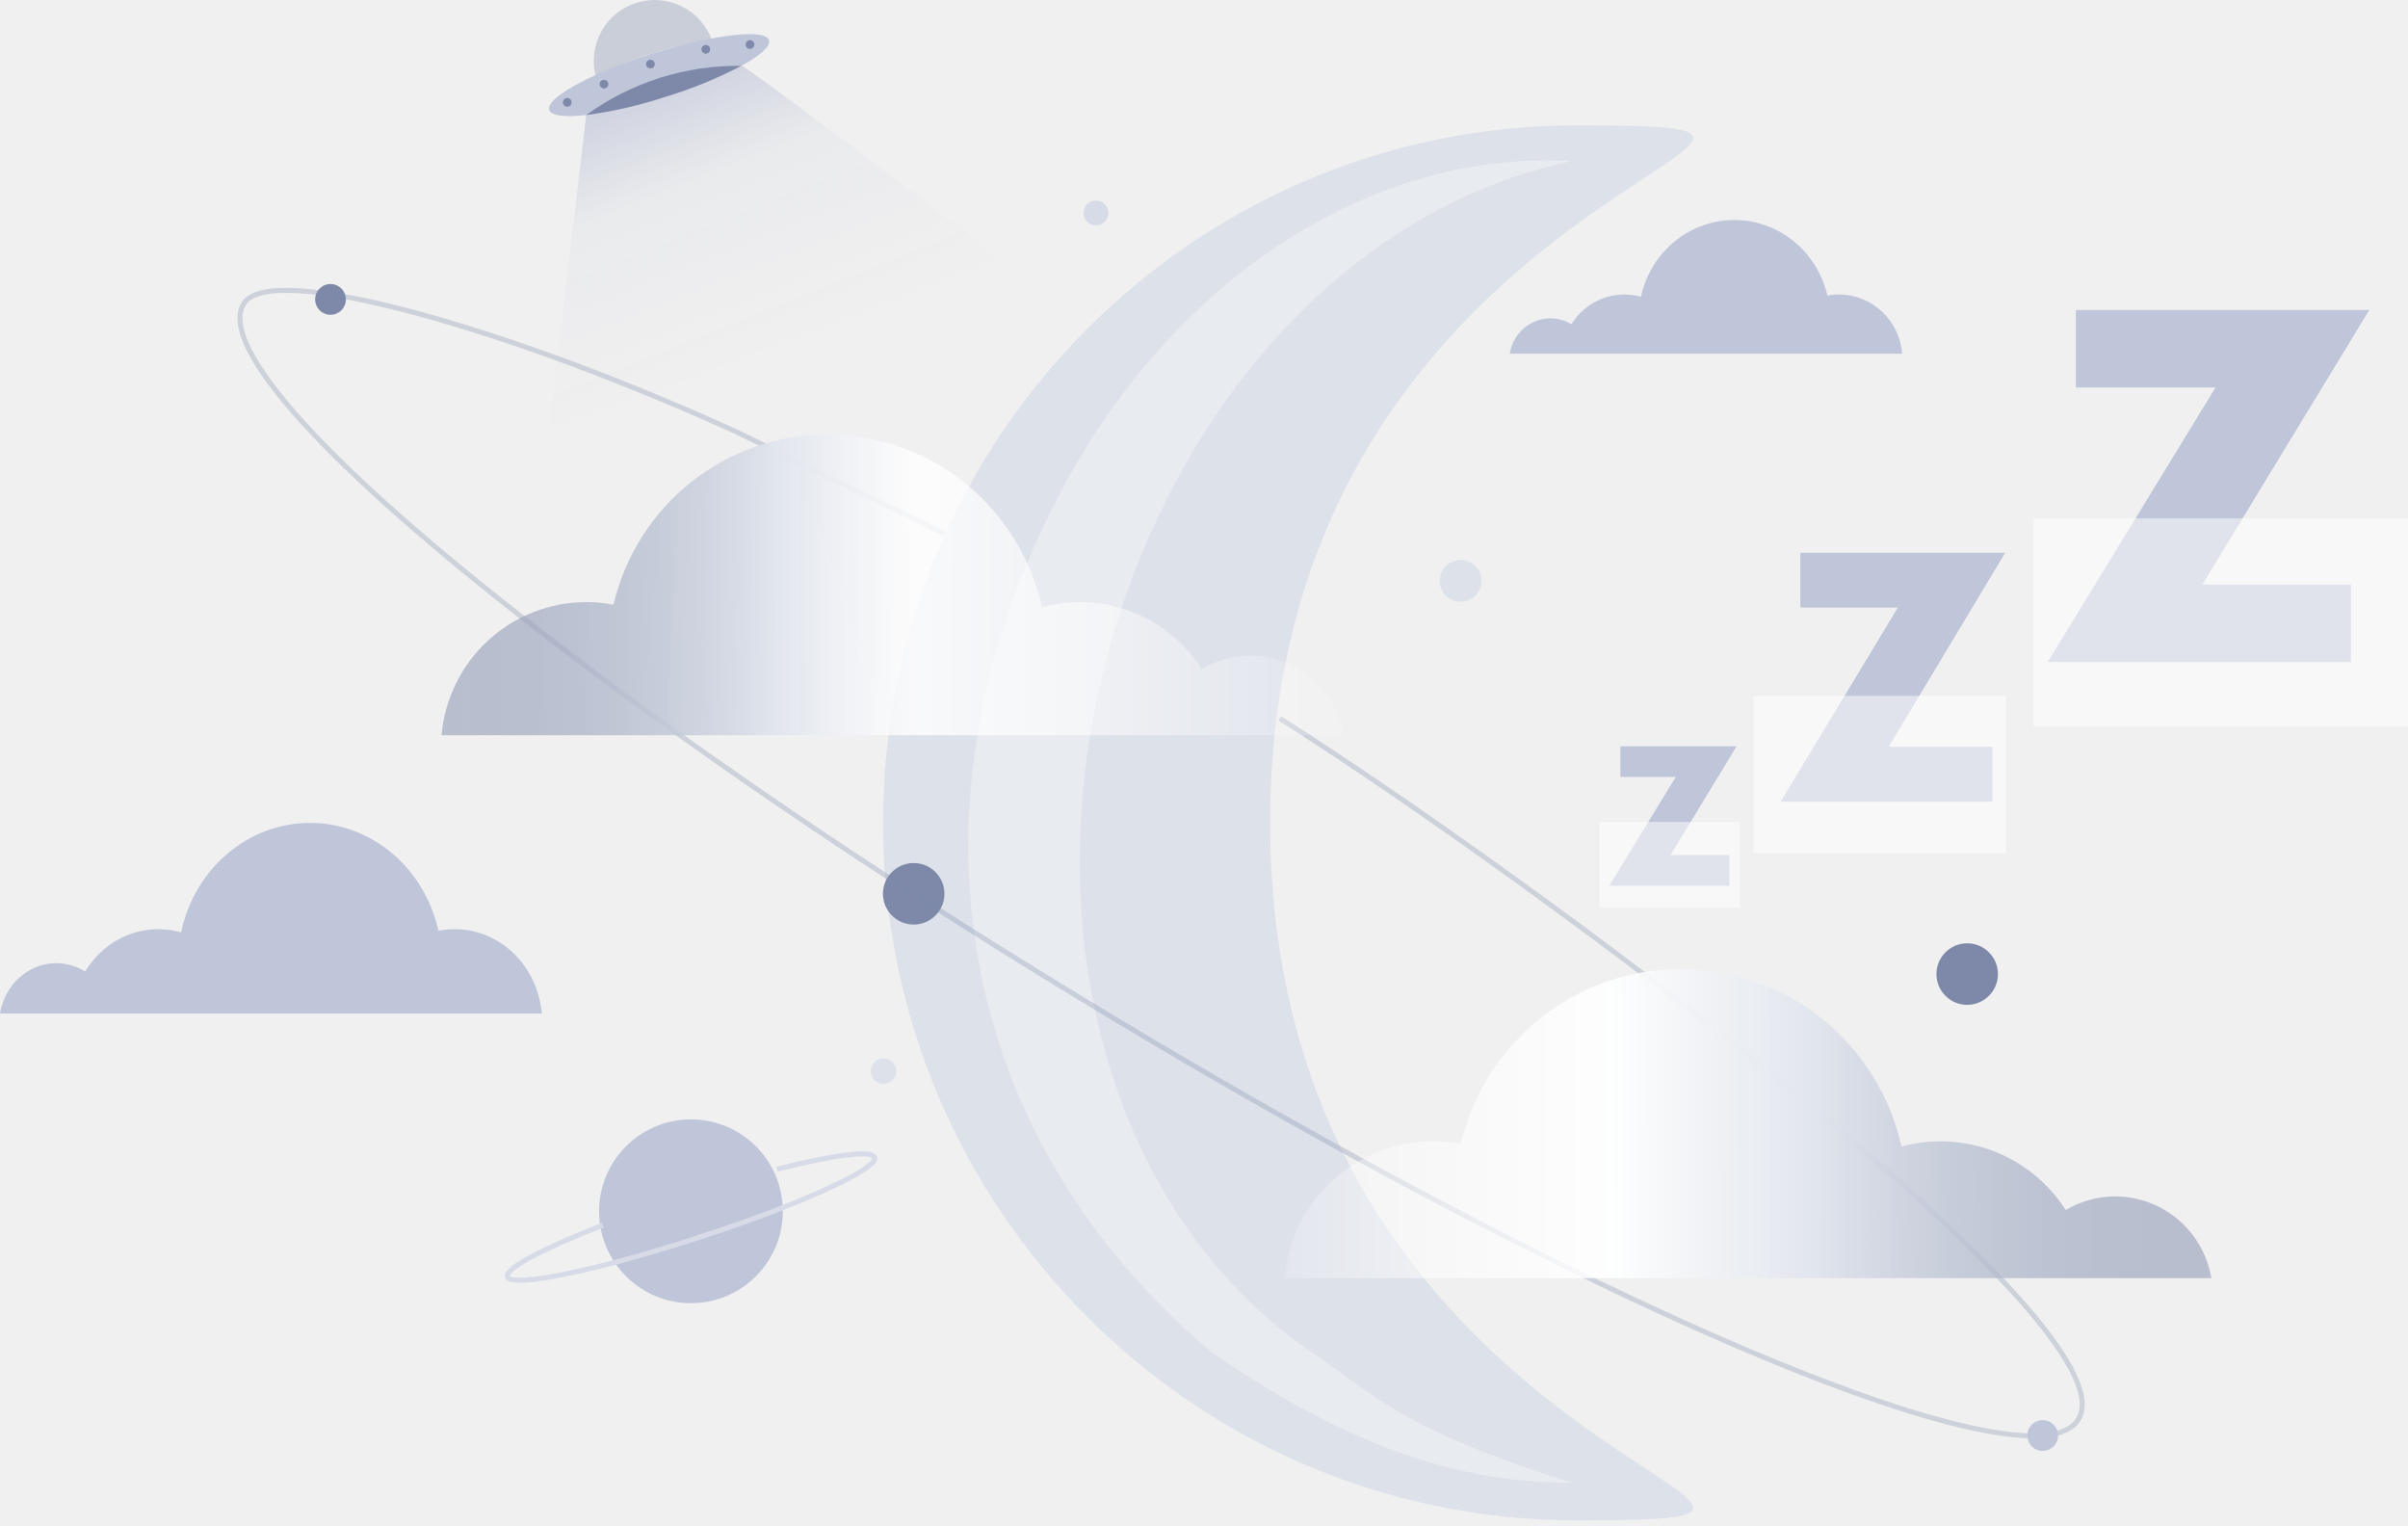
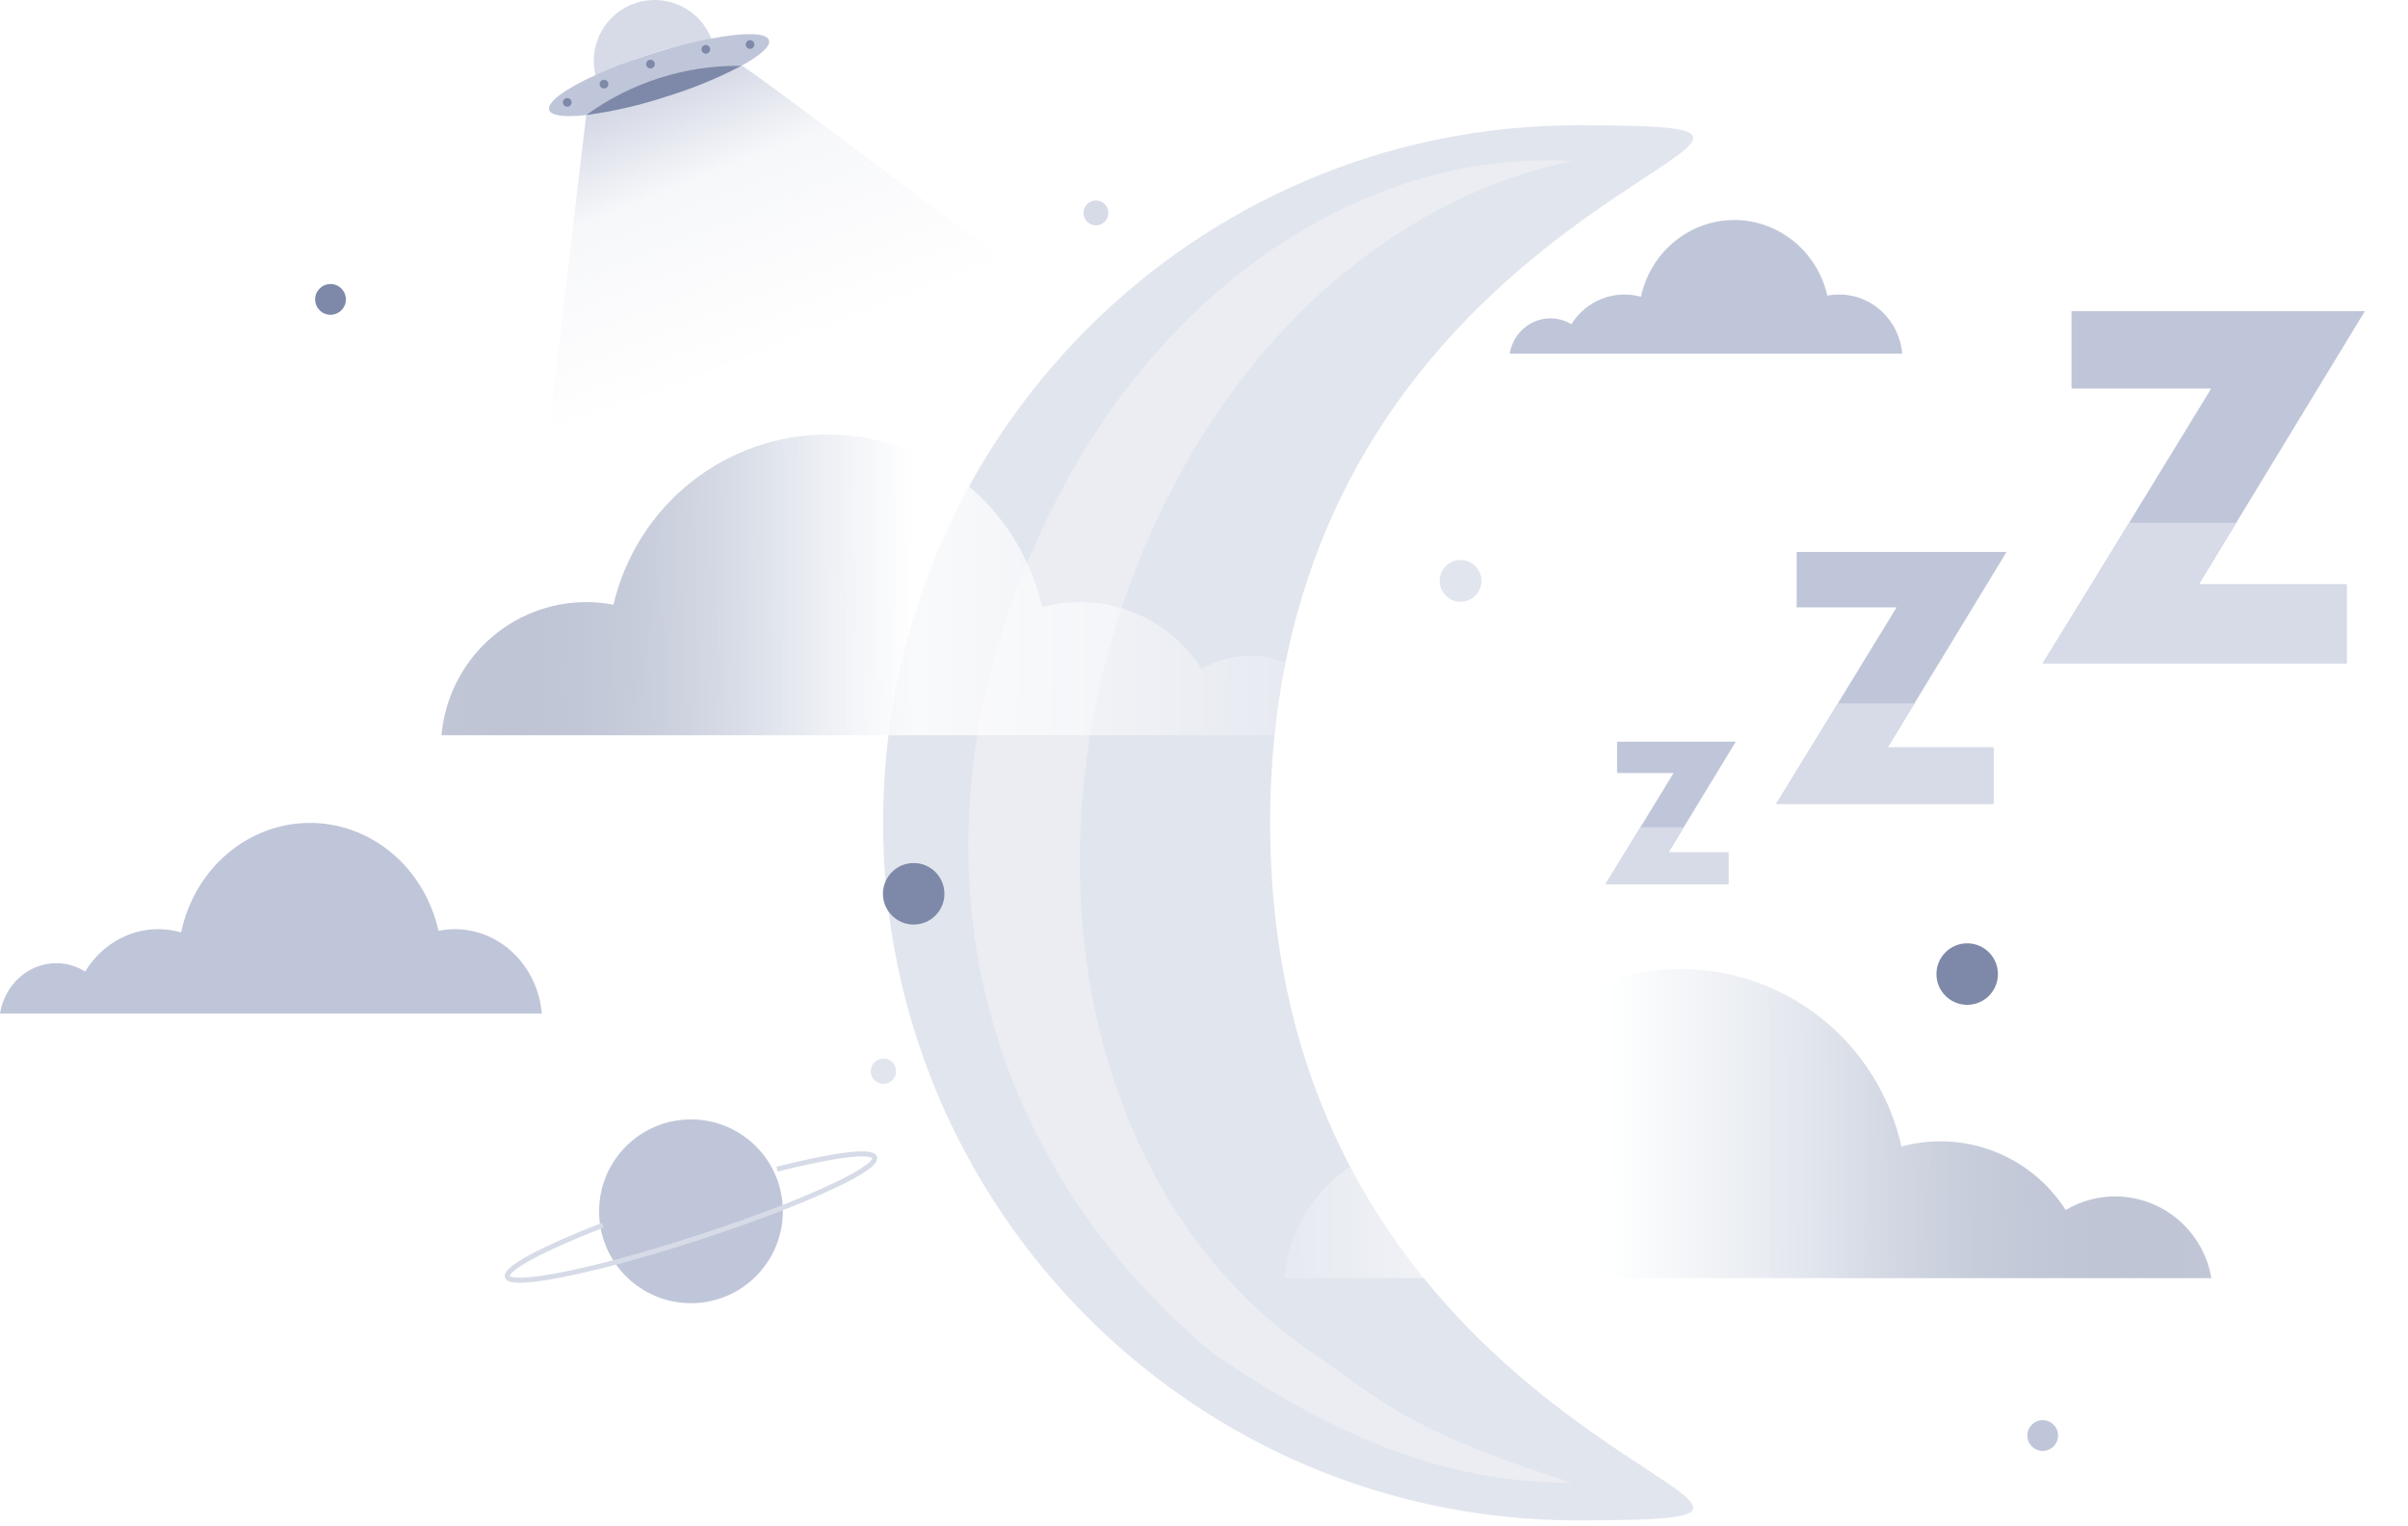
<svg xmlns="http://www.w3.org/2000/svg" width="240" height="152" viewBox="0 0 240 152" fill="none">
+   <rect width="240" height="152" fill="#E5E5E5" />
+   <rect width="1600" height="4290" transform="translate(-467 -3727)" fill="#F5F7FA" />
+   <g filter="url(#filter0_d)">
+     <rect x="-367" y="-380" width="1400" height="624" rx="2" fill="white" />
+   </g>
  <path opacity="0.73" d="M126.593 81.996C126.593 146.56 195.423 151.505 157.208 151.505C118.993 151.505 88.014 120.385 88.014 81.996C88.014 43.607 118.993 12.487 157.208 12.487C195.423 12.487 126.593 17.432 126.593 81.996Z" fill="#D6DBE7" />
  <g style="mix-blend-mode:hard-light" opacity="0.32">
    <path d="M120.895 134.856C135.463 144.845 146.285 147.759 156.7 147.759C139.625 142.348 137.298 139.195 130.885 134.856C106.529 118.35 100.561 80.752 116.475 49.379C125.813 30.975 140.908 19.287 156.699 16.047C137.064 14.894 116.657 27.419 105.087 50.224C89.182 81.563 95.922 114.045 120.895 134.856Z" fill="white" />
  </g>
-   <path d="M166.498 85.208H172.366V88.271H160.389L167.018 77.422H161.503V74.36H173.09L166.498 85.208Z" fill="#C0C6D9" />
-   <path d="M188.237 74.422H198.576V79.882H177.473L189.153 60.543H179.436V55.084H199.852L188.237 74.422Z" fill="#C0C6D9" />
-   <path d="M219.504 58.247H234.313V65.97H204.086L220.816 38.614H206.897V30.891H236.141L219.504 58.247Z" fill="#C0C6D9" />
-   <rect opacity="0.5" x="202.669" y="51.655" width="37.331" height="20.739" fill="white" />
-   <rect opacity="0.5" x="174.78" y="69.336" width="25.183" height="15.697" fill="white" />
-   <rect opacity="0.5" x="159.436" y="81.903" width="13.947" height="8.538" fill="white" />
+   <path d="M166.271 84.974H172.261V88.097H160.035L166.802 77.032H161.172V73.909H173L166.271 84.974Z" fill="#C0C6D9" />
+   <path d="M172.267 84.912H166.307L167.811 82.447H163.492L160 88.109H172.267V84.912Z" fill="#D6DBE7" />
+   <path d="M219.068 58.357H233.878V66.08H203.65L220.381 38.723H206.462V31H235.705L219.068 58.357Z" fill="#C0C6D9" />
+   <path d="M233.892 58.204H219.158L222.877 52.109H212.197L203.564 66.109H233.892V58.204Z" fill="#D6DBE7" />
+   <path d="M188.088 74.565H198.679V80.088H177.061L189.027 60.523H179.072V55H199.987L188.088 74.565Z" fill="#C0C6D9" />
+   <path d="M198.69 74.456H188.152L190.812 70.097H183.174L177 80.109H198.69V74.456Z" fill="#D6DBE7" />
  <path d="M154.527 31.722C155.262 31.721 155.984 31.923 156.617 32.307C157.337 31.154 158.398 30.266 159.644 29.775C160.89 29.283 162.257 29.212 163.545 29.573C164.015 27.412 165.187 25.479 166.867 24.089C168.547 22.7 170.637 21.936 172.795 21.922C174.952 21.909 177.051 22.648 178.747 24.017C180.443 25.386 181.637 27.304 182.133 29.46C182.517 29.384 182.907 29.346 183.299 29.346C184.876 29.343 186.397 29.947 187.563 31.038C188.728 32.129 189.452 33.629 189.592 35.242H150.467C150.631 34.258 151.128 33.365 151.871 32.721C152.614 32.077 153.555 31.723 154.527 31.722Z" fill="#C0C6D9" />
  <path d="M5.603 95.979C6.618 95.978 7.614 96.266 8.487 96.814C9.482 95.168 10.945 93.903 12.665 93.201C14.385 92.5 16.271 92.399 18.049 92.914C18.699 89.831 20.315 87.073 22.634 85.091C24.953 83.109 27.837 82.019 30.816 82C33.794 81.981 36.69 83.034 39.031 84.987C41.372 86.94 43.019 89.678 43.704 92.752C44.234 92.644 44.773 92.59 45.313 92.59C47.49 92.585 49.59 93.447 51.198 95.004C52.806 96.56 53.806 98.7 54 101H0C0.226 99.597 0.912 98.323 1.937 97.404C2.963 96.486 4.261 95.981 5.603 95.979Z" fill="#C0C6D9" />
  <path d="M68.867 129.861C73.924 129.861 78.024 125.762 78.024 120.704C78.024 115.647 73.924 111.548 68.867 111.548C63.81 111.548 59.71 115.647 59.71 120.704C59.71 125.762 63.81 129.861 68.867 129.861Z" fill="#C0C6D9" />
  <path d="M60.08 122.089C54.228 124.359 50.334 126.404 50.563 127.219C50.792 128.033 55.216 127.397 61.421 125.762C63.892 125.1 66.612 124.299 69.454 123.373C72.649 122.34 75.634 121.274 78.192 120.268C83.754 118.071 87.4 116.144 87.171 115.35C86.942 114.556 83.061 115.092 77.444 116.508" stroke="#D6DBE7" stroke-width="0.5" stroke-miterlimit="10" />
  <path opacity="0.73" d="M88.049 108.009C88.748 108.009 89.314 107.442 89.314 106.744C89.314 106.045 88.748 105.479 88.049 105.479C87.35 105.479 86.784 106.045 86.784 106.744C86.784 107.442 87.35 108.009 88.049 108.009Z" fill="#D6DBE7" />
  <path opacity="0.73" d="M145.573 59.965C146.723 59.965 147.654 59.033 147.654 57.884C147.654 56.734 146.723 55.803 145.573 55.803C144.424 55.803 143.492 56.734 143.492 57.884C143.492 59.033 144.424 59.965 145.573 59.965Z" fill="#D6DBE7" />
  <path d="M109.23 22.455C109.914 22.455 110.469 21.901 110.469 21.217C110.469 20.533 109.914 19.979 109.23 19.979C108.547 19.979 107.992 20.533 107.992 21.217C107.992 21.901 108.547 22.455 109.23 22.455Z" fill="#D6DBE7" />
  <path d="M100.58 26.4L54.72 42.794L58.43 11.461L73.913 6.562C73.876 6.16 100.58 26.4 100.58 26.4Z" fill="url(#paint0_linear)" />
  <g style="mix-blend-mode:multiply">
    <path d="M70.956 3.992C68.938 4.249 66.947 4.694 65.01 5.318C63.068 5.923 61.184 6.704 59.384 7.651C58.978 6.14 59.171 4.53 59.922 3.157C60.674 1.784 61.926 0.755 63.419 0.283C64.911 -0.189 66.528 -0.067 67.932 0.624C69.337 1.315 70.42 2.522 70.956 3.992Z" fill="#D6DBE7" />
  </g>
  <path d="M76.642 4.01C76.83 4.605 75.773 5.533 73.925 6.54C71.51 7.803 68.981 8.838 66.374 9.632C63.788 10.486 61.128 11.099 58.428 11.461C56.329 11.704 54.929 11.553 54.737 10.958C54.495 10.19 56.338 8.85 59.311 7.5C60.9 6.775 62.529 6.142 64.192 5.606C64.453 5.51 64.718 5.428 64.983 5.341C65.248 5.254 65.509 5.177 65.779 5.103C67.447 4.585 69.144 4.165 70.861 3.845C74.122 3.228 76.4 3.228 76.642 4.01Z" fill="#C0C6D9" />
  <path d="M56.535 10.633C56.775 10.633 56.969 10.438 56.969 10.198C56.969 9.958 56.775 9.764 56.535 9.764C56.295 9.764 56.1 9.958 56.1 10.198C56.1 10.438 56.295 10.633 56.535 10.633Z" fill="#7E89A9" />
  <path d="M60.198 8.818C60.438 8.818 60.633 8.623 60.633 8.383C60.633 8.143 60.438 7.948 60.198 7.948C59.958 7.948 59.764 8.143 59.764 8.383C59.764 8.623 59.958 8.818 60.198 8.818Z" fill="#7E89A9" />
  <path d="M64.828 6.819C65.068 6.819 65.262 6.624 65.262 6.384C65.262 6.144 65.068 5.95 64.828 5.95C64.588 5.95 64.393 6.144 64.393 6.384C64.393 6.624 64.588 6.819 64.828 6.819Z" fill="#7E89A9" />
  <path d="M70.348 5.35C70.588 5.35 70.782 5.156 70.782 4.916C70.782 4.676 70.588 4.481 70.348 4.481C70.108 4.481 69.913 4.676 69.913 4.916C69.913 5.156 70.108 5.35 70.348 5.35Z" fill="#7E89A9" />
  <path d="M74.753 4.87C74.993 4.87 75.188 4.676 75.188 4.436C75.188 4.196 74.993 4.001 74.753 4.001C74.513 4.001 74.319 4.196 74.319 4.436C74.319 4.676 74.513 4.87 74.753 4.87Z" fill="#7E89A9" />
  <path d="M73.912 6.544C71.5 7.805 68.977 8.839 66.374 9.632C63.788 10.486 61.128 11.099 58.428 11.461C62.925 8.198 68.357 6.479 73.912 6.562V6.544Z" fill="#7E89A9" />
  <path d="M196.065 100.13C197.758 100.13 199.13 98.758 199.13 97.065C199.13 95.372 197.758 94 196.065 94C194.372 94 193 95.372 193 97.065C193 98.758 194.372 100.13 196.065 100.13Z" fill="#7E89A9" />
  <path d="M32.94 31.368C33.787 31.368 34.473 30.682 34.473 29.835C34.473 28.989 33.787 28.303 32.94 28.303C32.094 28.303 31.408 28.989 31.408 29.835C31.408 30.682 32.094 31.368 32.94 31.368Z" fill="#7E89A9" />
  <path d="M91.065 92.13C92.758 92.13 94.13 90.758 94.13 89.065C94.13 87.372 92.758 86 91.065 86C89.372 86 88 87.372 88 89.065C88 90.758 89.372 92.13 91.065 92.13Z" fill="#7E89A9" />
-   <path d="M127.555 71.59C151.671 86.822 212.906 131.897 207.147 141.433C204.326 146.104 185.923 140.547 160.235 128.262C144.695 120.813 126.536 110.951 107.492 99.35C86.469 86.589 67.748 73.742 53.374 62.549C33.218 46.967 21.617 34.608 24.298 30.255C26.978 25.901 51.113 32.861 73.418 43.046L94.109 53.173" stroke="#7E89A9" stroke-opacity="0.3" stroke-width="0.5" stroke-miterlimit="10" />
  <path d="M203.591 144.581C204.438 144.581 205.124 143.894 205.124 143.048C205.124 142.202 204.438 141.515 203.591 141.515C202.745 141.515 202.059 142.202 202.059 143.048C202.059 143.894 202.745 144.581 203.591 144.581Z" fill="#C0C6D9" />
  <path d="M124.575 65.346C122.886 65.345 121.228 65.799 119.774 66.663C118.118 64.068 115.681 62.072 112.818 60.965C109.954 59.859 106.814 59.7 103.855 60.512C102.772 55.65 100.081 51.3 96.221 48.173C92.36 45.047 87.558 43.328 82.599 43.298C77.641 43.269 72.819 44.93 68.921 48.01C65.024 51.09 62.281 55.407 61.142 60.257C60.259 60.087 59.362 60.001 58.462 60.001C54.838 59.994 51.342 61.352 48.664 63.808C45.987 66.263 44.323 69.638 44 73.266L133.904 73.266C133.528 71.052 132.386 69.044 130.679 67.594C128.972 66.145 126.81 65.349 124.575 65.346Z" fill="url(#paint1_linear)" />
  <path d="M210.809 119.221C209.076 119.222 207.376 119.69 205.885 120.576C204.179 117.912 201.673 115.862 198.729 114.725C195.785 113.588 192.558 113.421 189.513 114.251C188.401 109.254 185.634 104.784 181.664 101.572C177.694 98.359 172.756 96.594 167.658 96.564C162.56 96.534 157.602 98.242 153.595 101.408C149.588 104.574 146.769 109.011 145.599 113.994C144.688 113.821 143.763 113.733 142.836 113.73C139.114 113.73 135.527 115.13 132.781 117.653C130.035 120.176 128.329 123.641 128 127.364H220.401C220.018 125.088 218.844 123.021 217.088 121.531C215.332 120.04 213.108 119.222 210.809 119.221Z" fill="url(#paint2_linear)" />
  <defs>
+     <filter id="filter0_d" x="-371" y="-381" width="1408" height="632" filterUnits="userSpaceOnUse" color-interpolation-filters="sRGB">
+       <feFlood flood-opacity="0" result="BackgroundImageFix" />
+       <feColorMatrix in="SourceAlpha" type="matrix" values="0 0 0 0 0 0 0 0 0 0 0 0 0 0 0 0 0 0 127 0" />
+       <feOffset dy="3" />
+       <feGaussianBlur stdDeviation="2" />
+       <feColorMatrix type="matrix" values="0 0 0 0 0.314 0 0 0 0 0.431 0 0 0 0 0.765 0 0 0 0.12 0" />
+       <feBlend mode="normal" in2="BackgroundImageFix" result="effect1_dropShadow" />
+       <feBlend mode="normal" in="SourceGraphic" in2="effect1_dropShadow" result="shape" />
+     </filter>
    <linearGradient id="paint0_linear" x1="77.885" y1="35.623" x2="63.842" y2="0.366" gradientUnits="userSpaceOnUse">
      <stop stop-color="#C0C6D9" stop-opacity="0" />
      <stop offset="0.516" stop-color="#C0C6D9" stop-opacity="0.13" />
      <stop offset="0.922" stop-color="#C0C6D9" />
    </linearGradient>
    <linearGradient id="paint1_linear" x1="44.029" y1="58.282" x2="143.735" y2="58.553" gradientUnits="userSpaceOnUse">
      <stop offset="0.005" stop-color="#7E89A9" stop-opacity="0.48" />
      <stop offset="0.333" stop-color="#E1E5ED" />
      <stop offset="0.474" stop-color="white" stop-opacity="0.81" />
      <stop offset="0.885" stop-color="white" stop-opacity="0.12" />
    </linearGradient>
    <linearGradient id="paint2_linear" x1="220.371" y1="111.963" x2="117.896" y2="112.242" gradientUnits="userSpaceOnUse">
      <stop offset="0.005" stop-color="#7E89A9" stop-opacity="0.48" />
      <stop offset="0.385" stop-color="#E1E5ED" />
      <stop offset="0.589" stop-color="white" stop-opacity="0.9" />
      <stop offset="0.979" stop-color="white" stop-opacity="0" />
    </linearGradient>
  </defs>
</svg>
